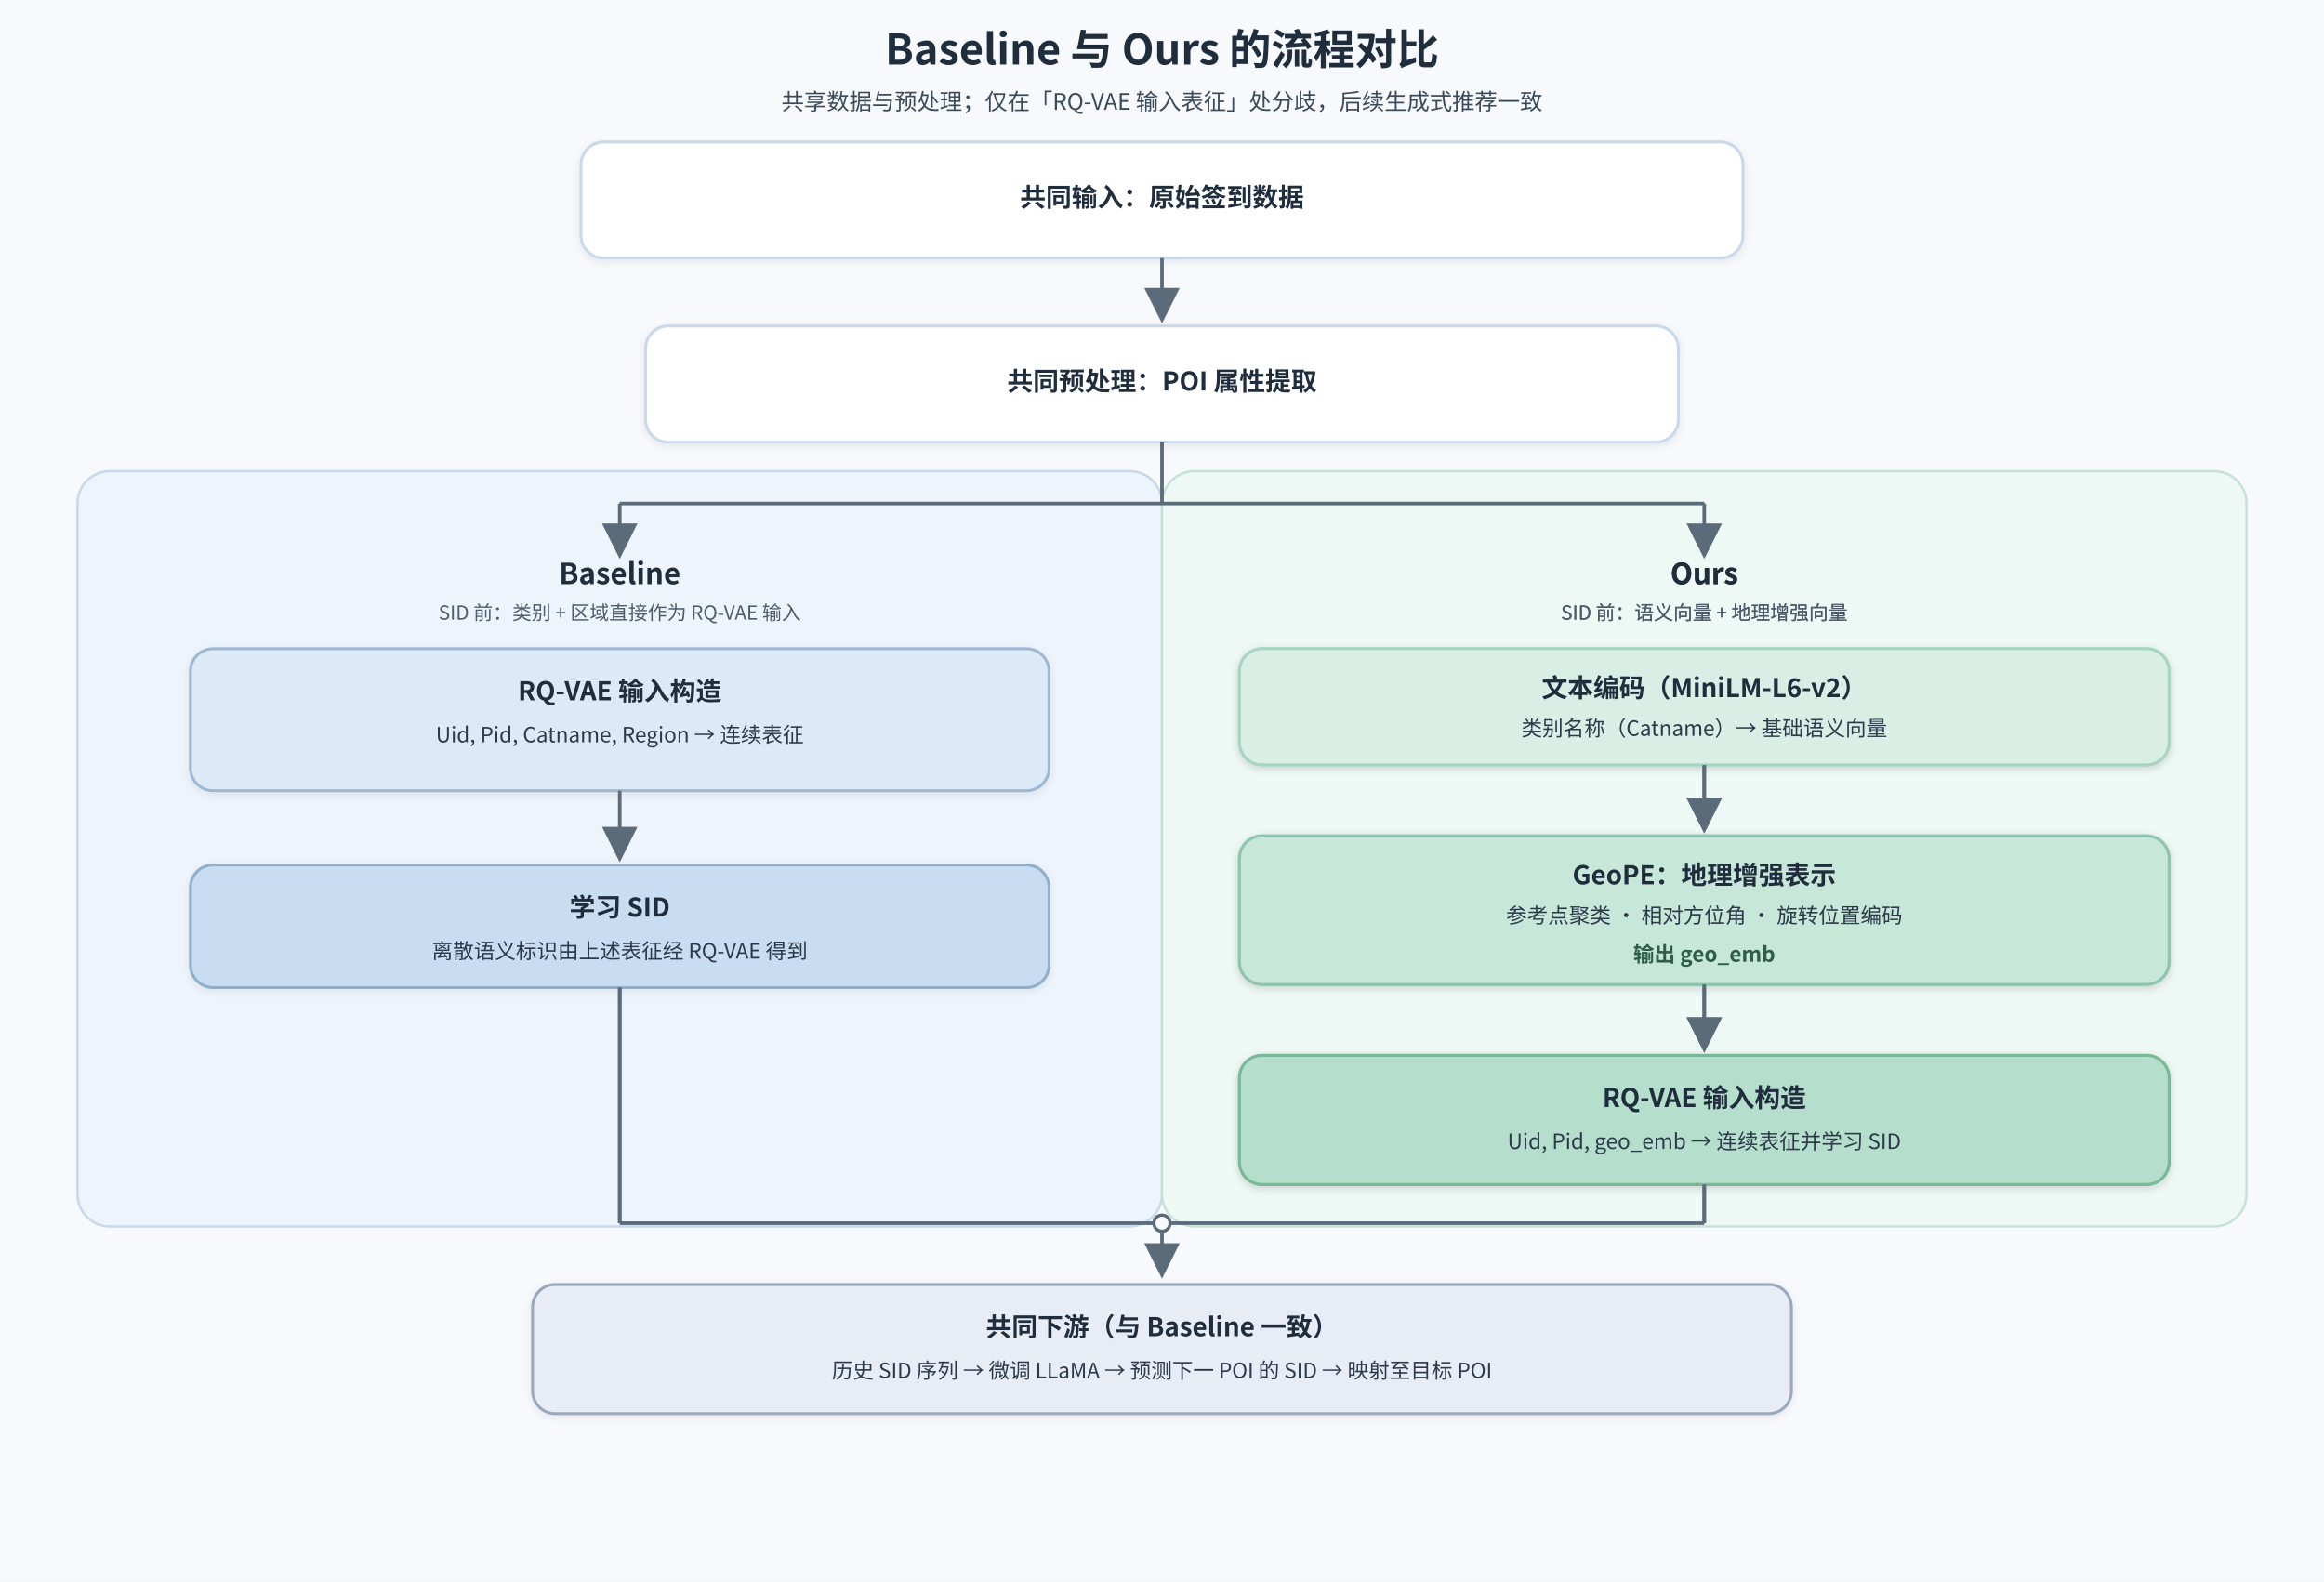
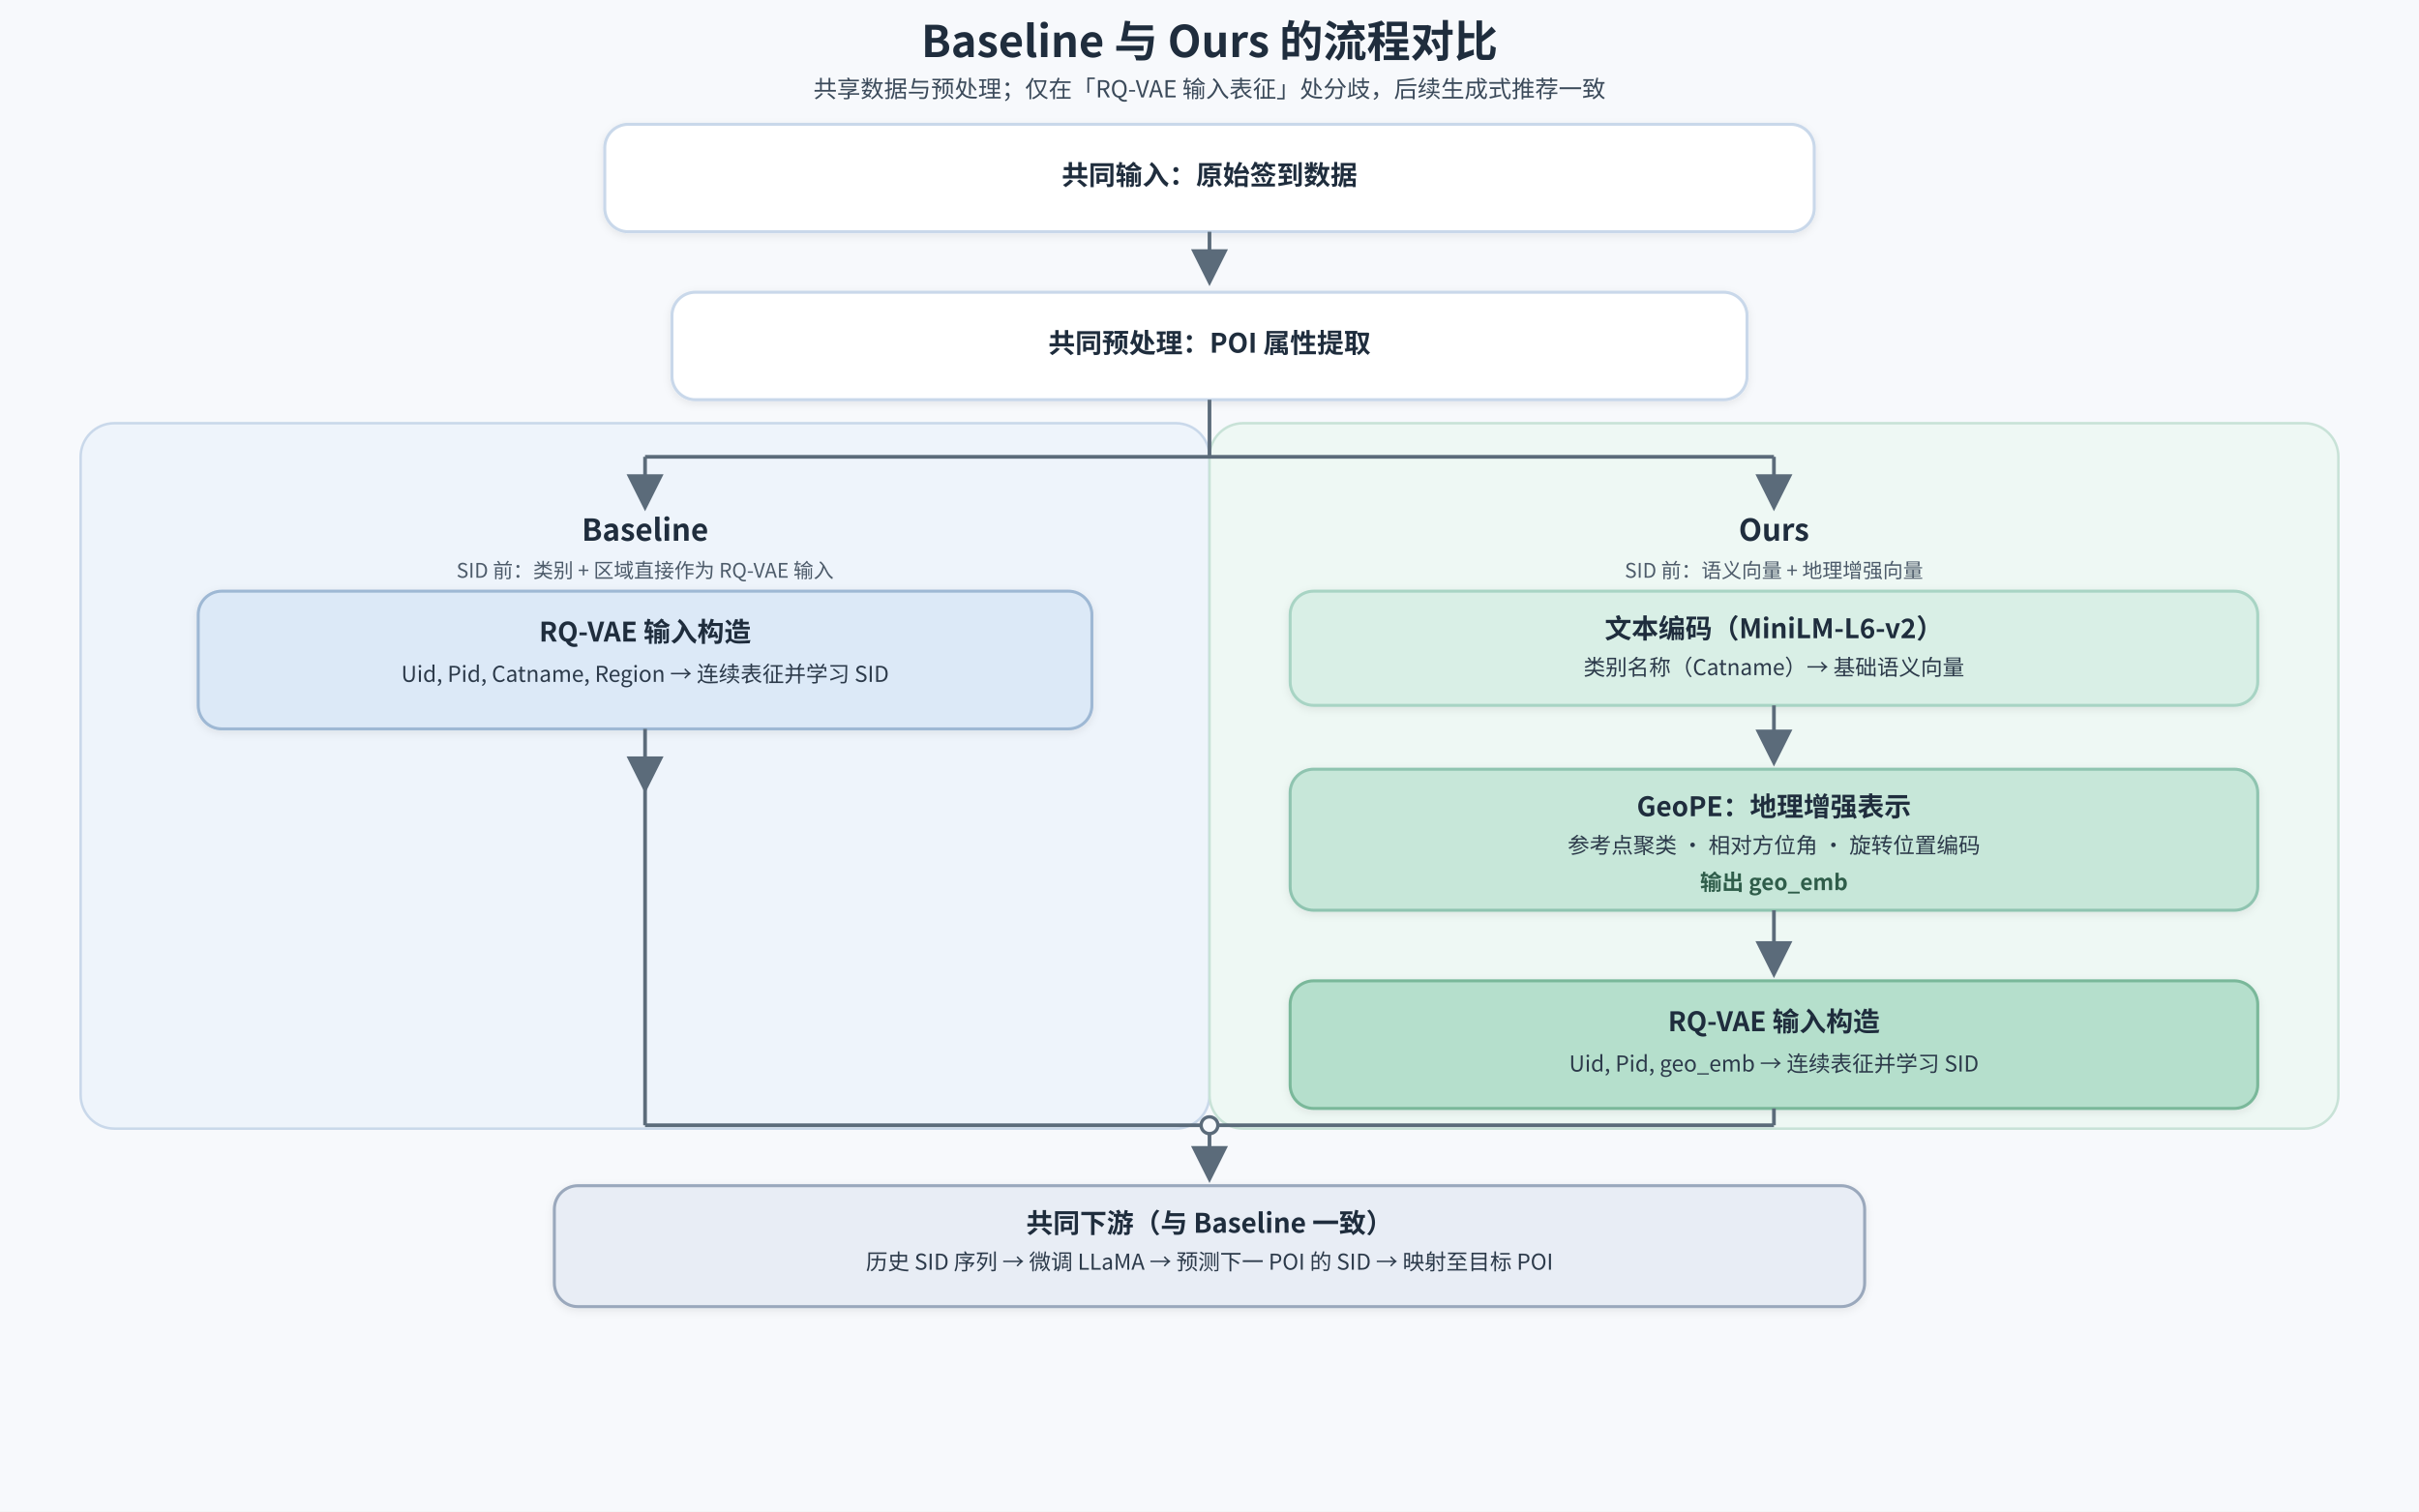
- <svg xmlns="http://www.w3.org/2000/svg" width="1440" height="980" viewBox="0 0 1440 980">
+ <svg xmlns="http://www.w3.org/2000/svg" width="1440" height="900" viewBox="0 0 1440 900">
  <defs>
    <style>
      .title { font: 700 26px "Microsoft YaHei", "PingFang SC", "Noto Sans CJK SC", Arial, sans-serif; fill: #1f2d3d; }
      .subtitle { font: 500 14px "Microsoft YaHei", "PingFang SC", "Noto Sans CJK SC", Arial, sans-serif; fill: #3b4a5a; }
      .section { font: 700 18px "Microsoft YaHei", "PingFang SC", "Noto Sans CJK SC", Arial, sans-serif; fill: #1f2d3d; }
      .box-title { font: 600 16px "Microsoft YaHei", "PingFang SC", "Noto Sans CJK SC", Arial, sans-serif; fill: #1f2d3d; }
      .box-text { font: 500 13px "Microsoft YaHei", "PingFang SC", "Noto Sans CJK SC", Arial, sans-serif; fill: #2c3a4a; }
      .small-text { font: 400 12px "Microsoft YaHei", "PingFang SC", "Noto Sans CJK SC", Arial, sans-serif; fill: #4d5b6a; }
      .emph { font: 600 13px "Microsoft YaHei", "PingFang SC", "Noto Sans CJK SC", Arial, sans-serif; fill: #2f5d4a; }
    </style>
    <marker id="arrow2" markerWidth="10" markerHeight="10" refX="8" refY="5" orient="auto">
      <polygon points="0,0 10,5 0,10" fill="#5b6b7a" />
    </marker>
    <filter id="shadow2" x="-12%" y="-12%" width="124%" height="124%">
      <feDropShadow dx="0" dy="1.5" stdDeviation="2.5" flood-color="#000000" flood-opacity="0.08" />
    </filter>
  </defs>
-   <rect x="0" y="0" width="1440" height="980" fill="#f7f9fc" />
-   <text x="720" y="40" text-anchor="middle" class="title">Baseline 与 Ours 的流程对比</text>
-   <text x="720" y="68" text-anchor="middle" class="subtitle">共享数据与预处理；仅在「RQ-VAE 输入表征」处分歧，后续生成式推荐一致</text>
-   <rect x="360" y="88" rx="14" ry="14" width="720" height="72" fill="#ffffff" stroke="#c9d8ea" stroke-width="1.8" filter="url(#shadow2)" />
-   <text x="720" y="128" text-anchor="middle" class="box-title">共同输入：原始签到数据</text>
-   <line x1="720" y1="160" x2="720" y2="196" stroke="#5b6b7a" stroke-width="2.2" marker-end="url(#arrow2)" />
-   <rect x="400" y="202" rx="14" ry="14" width="640" height="72" fill="#ffffff" stroke="#c9d8ea" stroke-width="1.8" filter="url(#shadow2)" />
-   <text x="720" y="242" text-anchor="middle" class="box-title">共同预处理：POI 属性提取</text>
-   <rect x="48" y="292" width="672" height="468" rx="20" ry="20" fill="#eef4fb" stroke="#c9d8ea" stroke-width="1.5" />
-   <rect x="720" y="292" width="672" height="468" rx="20" ry="20" fill="#eef8f4" stroke="#c8e2d7" stroke-width="1.5" />
-   <line x1="720" y1="274" x2="720" y2="312" stroke="#5b6b7a" stroke-width="2.2" />
-   <line x1="720" y1="312" x2="384" y2="312" stroke="#5b6b7a" stroke-width="2.2" />
-   <line x1="720" y1="312" x2="1056" y2="312" stroke="#5b6b7a" stroke-width="2.2" />
-   <line x1="384" y1="312" x2="384" y2="342" stroke="#5b6b7a" stroke-width="2.2" marker-end="url(#arrow2)" />
-   <line x1="1056" y1="312" x2="1056" y2="342" stroke="#5b6b7a" stroke-width="2.2" marker-end="url(#arrow2)" />
-   <text x="384" y="362" text-anchor="middle" class="section">Baseline</text>
-   <text x="384" y="384" text-anchor="middle" class="small-text">SID 前：类别 + 区域直接作为 RQ-VAE 输入</text>
-   <rect x="118" y="402" rx="14" ry="14" width="532" height="88" fill="#dce9f7" stroke="#9eb8d4" stroke-width="1.8" filter="url(#shadow2)" />
-   <text x="384" y="434" text-anchor="middle" class="box-title">RQ-VAE 输入构造</text>
-   <text x="384" y="460" text-anchor="middle" class="box-text">Uid, Pid, Catname, Region → 连续表征</text>
-   <line x1="384" y1="490" x2="384" y2="530" stroke="#5b6b7a" stroke-width="2.2" marker-end="url(#arrow2)" />
-   <rect x="118" y="536" rx="14" ry="14" width="532" height="76" fill="#c9ddf2" stroke="#8fafcc" stroke-width="1.8" filter="url(#shadow2)" />
-   <text x="384" y="568" text-anchor="middle" class="box-title">学习 SID</text>
-   <text x="384" y="594" text-anchor="middle" class="box-text">离散语义标识由上述表征经 RQ-VAE 得到</text>
-   <text x="1056" y="362" text-anchor="middle" class="section">Ours</text>
-   <text x="1056" y="384" text-anchor="middle" class="small-text">SID 前：语义向量 + 地理增强向量</text>
-   <rect x="768" y="402" rx="14" ry="14" width="576" height="72" fill="#d9efe6" stroke="#a8d4c4" stroke-width="1.8" filter="url(#shadow2)" />
-   <text x="1056" y="432" text-anchor="middle" class="box-title">文本编码（MiniLM-L6-v2）</text>
-   <text x="1056" y="456" text-anchor="middle" class="box-text">类别名称（Catname）→ 基础语义向量</text>
-   <line x1="1056" y1="474" x2="1056" y2="512" stroke="#5b6b7a" stroke-width="2.2" marker-end="url(#arrow2)" />
-   <rect x="768" y="518" rx="14" ry="14" width="576" height="92" fill="#c7e7d9" stroke="#8fc4b0" stroke-width="1.8" filter="url(#shadow2)" />
-   <text x="1056" y="548" text-anchor="middle" class="box-title">GeoPE：地理增强表示</text>
-   <text x="1056" y="572" text-anchor="middle" class="box-text">参考点聚类 · 相对方位角 · 旋转位置编码</text>
-   <text x="1056" y="596" text-anchor="middle" class="emph">输出 geo_emb</text>
-   <line x1="1056" y1="610" x2="1056" y2="648" stroke="#5b6b7a" stroke-width="2.2" marker-end="url(#arrow2)" />
-   <rect x="768" y="654" rx="14" ry="14" width="576" height="80" fill="#b5dfcc" stroke="#7ab89a" stroke-width="1.8" filter="url(#shadow2)" />
-   <text x="1056" y="686" text-anchor="middle" class="box-title">RQ-VAE 输入构造</text>
-   <text x="1056" y="712" text-anchor="middle" class="box-text">Uid, Pid, geo_emb → 连续表征并学习 SID</text>
-   <line x1="384" y1="612" x2="384" y2="758" stroke="#5b6b7a" stroke-width="2.2" />
-   <line x1="1056" y1="734" x2="1056" y2="758" stroke="#5b6b7a" stroke-width="2.2" />
-   <text x="1056" y="362" text-anchor="middle" class="section">Ours</text>
-   <text x="1056" y="384" text-anchor="middle" class="small-text">SID 前：语义向量 + 地理增强向量</text>
-   <rect x="768" y="402" rx="14" ry="14" width="576" height="72" fill="#d9efe6" stroke="#a8d4c4" stroke-width="1.8" filter="url(#shadow2)" />
-   <text x="1056" y="432" text-anchor="middle" class="box-title">文本编码（MiniLM-L6-v2）</text>
-   <text x="1056" y="456" text-anchor="middle" class="box-text">类别名称（Catname）→ 基础语义向量</text>
-   <line x1="1056" y1="474" x2="1056" y2="512" stroke="#5b6b7a" stroke-width="2.2" marker-end="url(#arrow2)" />
-   <rect x="768" y="518" rx="14" ry="14" width="576" height="92" fill="#c7e7d9" stroke="#8fc4b0" stroke-width="1.8" filter="url(#shadow2)" />
-   <text x="1056" y="548" text-anchor="middle" class="box-title">GeoPE：地理增强表示</text>
-   <text x="1056" y="572" text-anchor="middle" class="box-text">参考点聚类 · 相对方位角 · 旋转位置编码</text>
-   <text x="1056" y="596" text-anchor="middle" class="emph">输出 geo_emb</text>
-   <line x1="1056" y1="610" x2="1056" y2="648" stroke="#5b6b7a" stroke-width="2.2" marker-end="url(#arrow2)" />
-   <rect x="768" y="654" rx="14" ry="14" width="576" height="80" fill="#b5dfcc" stroke="#7ab89a" stroke-width="1.8" filter="url(#shadow2)" />
-   <text x="1056" y="686" text-anchor="middle" class="box-title">RQ-VAE 输入构造</text>
-   <text x="1056" y="712" text-anchor="middle" class="box-text">Uid, Pid, geo_emb → 连续表征并学习 SID</text>
-   <line x1="384" y1="612" x2="384" y2="758" stroke="#5b6b7a" stroke-width="2.2" />
-   <line x1="1056" y1="734" x2="1056" y2="758" stroke="#5b6b7a" stroke-width="2.2" />
-   <line x1="384" y1="758" x2="720" y2="758" stroke="#5b6b7a" stroke-width="2.2" />
-   <line x1="1056" y1="758" x2="720" y2="758" stroke="#5b6b7a" stroke-width="2.2" />
-   <line x1="720" y1="758" x2="720" y2="788" stroke="#5b6b7a" stroke-width="2.2" marker-end="url(#arrow2)" />
-   <circle cx="720" cy="758" r="5" fill="#f7f9fc" stroke="#5b6b7a" stroke-width="2" />
-   <rect x="330" y="796" rx="14" ry="14" width="780" height="80" fill="#e8edf5" stroke="#9aa8bc" stroke-width="1.8" filter="url(#shadow2)" />
-   <text x="720" y="828" text-anchor="middle" class="box-title">共同下游（与 Baseline 一致）</text>
-   <text x="720" y="854" text-anchor="middle" class="box-text">历史 SID 序列 → 微调 LLaMA → 预测下一 POI 的 SID → 映射至目标 POI</text>
+   <rect x="0" y="0" width="1440" height="900" fill="#f7f9fc" />
+   <text x="720" y="34" text-anchor="middle" class="title">Baseline 与 Ours 的流程对比</text>
+   <text x="720" y="58" text-anchor="middle" class="subtitle">共享数据与预处理；仅在「RQ-VAE 输入表征」处分歧，后续生成式推荐一致</text>
+   <rect x="360" y="74" rx="14" ry="14" width="720" height="64" fill="#ffffff" stroke="#c9d8ea" stroke-width="1.8" filter="url(#shadow2)" />
+   <text x="720" y="110" text-anchor="middle" class="box-title">共同输入：原始签到数据</text>
+   <line x1="720" y1="138" x2="720" y2="166" stroke="#5b6b7a" stroke-width="2.2" marker-end="url(#arrow2)" />
+   <rect x="400" y="174" rx="14" ry="14" width="640" height="64" fill="#ffffff" stroke="#c9d8ea" stroke-width="1.8" filter="url(#shadow2)" />
+   <text x="720" y="210" text-anchor="middle" class="box-title">共同预处理：POI 属性提取</text>
+   <rect x="48" y="252" width="672" height="420" rx="20" ry="20" fill="#eef4fb" stroke="#c9d8ea" stroke-width="1.5" />
+   <rect x="720" y="252" width="672" height="420" rx="20" ry="20" fill="#eef8f4" stroke="#c8e2d7" stroke-width="1.5" />
+   <line x1="720" y1="238" x2="720" y2="272" stroke="#5b6b7a" stroke-width="2.2" />
+   <line x1="720" y1="272" x2="384" y2="272" stroke="#5b6b7a" stroke-width="2.2" />
+   <line x1="720" y1="272" x2="1056" y2="272" stroke="#5b6b7a" stroke-width="2.2" />
+   <line x1="384" y1="272" x2="384" y2="300" stroke="#5b6b7a" stroke-width="2.2" marker-end="url(#arrow2)" />
+   <line x1="1056" y1="272" x2="1056" y2="300" stroke="#5b6b7a" stroke-width="2.2" marker-end="url(#arrow2)" />
+   <text x="384" y="322" text-anchor="middle" class="section">Baseline</text>
+   <text x="384" y="344" text-anchor="middle" class="small-text">SID 前：类别 + 区域直接作为 RQ-VAE 输入</text>
+   <rect x="118" y="352" rx="14" ry="14" width="532" height="82" fill="#dce9f7" stroke="#9eb8d4" stroke-width="1.8" filter="url(#shadow2)" />
+   <text x="384" y="382" text-anchor="middle" class="box-title">RQ-VAE 输入构造</text>
+   <text x="384" y="406" text-anchor="middle" class="box-text">Uid, Pid, Catname, Region → 连续表征并学习 SID</text>
+   <line x1="384" y1="434" x2="384" y2="468" stroke="#5b6b7a" stroke-width="2.2" marker-end="url(#arrow2)" />
+   <text x="1056" y="322" text-anchor="middle" class="section">Ours</text>
+   <text x="1056" y="344" text-anchor="middle" class="small-text">SID 前：语义向量 + 地理增强向量</text>
+   <rect x="768" y="352" rx="14" ry="14" width="576" height="68" fill="#d9efe6" stroke="#a8d4c4" stroke-width="1.8" filter="url(#shadow2)" />
+   <text x="1056" y="380" text-anchor="middle" class="box-title">文本编码（MiniLM-L6-v2）</text>
+   <text x="1056" y="402" text-anchor="middle" class="box-text">类别名称（Catname）→ 基础语义向量</text>
+   <line x1="1056" y1="420" x2="1056" y2="452" stroke="#5b6b7a" stroke-width="2.2" marker-end="url(#arrow2)" />
+   <rect x="768" y="458" rx="14" ry="14" width="576" height="84" fill="#c7e7d9" stroke="#8fc4b0" stroke-width="1.8" filter="url(#shadow2)" />
+   <text x="1056" y="486" text-anchor="middle" class="box-title">GeoPE：地理增强表示</text>
+   <text x="1056" y="508" text-anchor="middle" class="box-text">参考点聚类 · 相对方位角 · 旋转位置编码</text>
+   <text x="1056" y="530" text-anchor="middle" class="emph">输出 geo_emb</text>
+   <line x1="1056" y1="542" x2="1056" y2="578" stroke="#5b6b7a" stroke-width="2.2" marker-end="url(#arrow2)" />
+   <rect x="768" y="584" rx="14" ry="14" width="576" height="76" fill="#b5dfcc" stroke="#7ab89a" stroke-width="1.8" filter="url(#shadow2)" />
+   <text x="1056" y="614" text-anchor="middle" class="box-title">RQ-VAE 输入构造</text>
+   <text x="1056" y="638" text-anchor="middle" class="box-text">Uid, Pid, geo_emb → 连续表征并学习 SID</text>
+   <line x1="384" y1="468" x2="384" y2="670" stroke="#5b6b7a" stroke-width="2.2" />
+   <line x1="1056" y1="660" x2="1056" y2="670" stroke="#5b6b7a" stroke-width="2.2" />
+   <line x1="384" y1="670" x2="720" y2="670" stroke="#5b6b7a" stroke-width="2.2" />
+   <line x1="1056" y1="670" x2="720" y2="670" stroke="#5b6b7a" stroke-width="2.2" />
+   <line x1="720" y1="670" x2="720" y2="700" stroke="#5b6b7a" stroke-width="2.2" marker-end="url(#arrow2)" />
+   <circle cx="720" cy="670" r="5" fill="#f7f9fc" stroke="#5b6b7a" stroke-width="2" />
+   <rect x="330" y="706" rx="14" ry="14" width="780" height="72" fill="#e8edf5" stroke="#9aa8bc" stroke-width="1.8" filter="url(#shadow2)" />
+   <text x="720" y="734" text-anchor="middle" class="box-title">共同下游（与 Baseline 一致）</text>
+   <text x="720" y="756" text-anchor="middle" class="box-text">历史 SID 序列 → 微调 LLaMA → 预测下一 POI 的 SID → 映射至目标 POI</text>
</svg>
